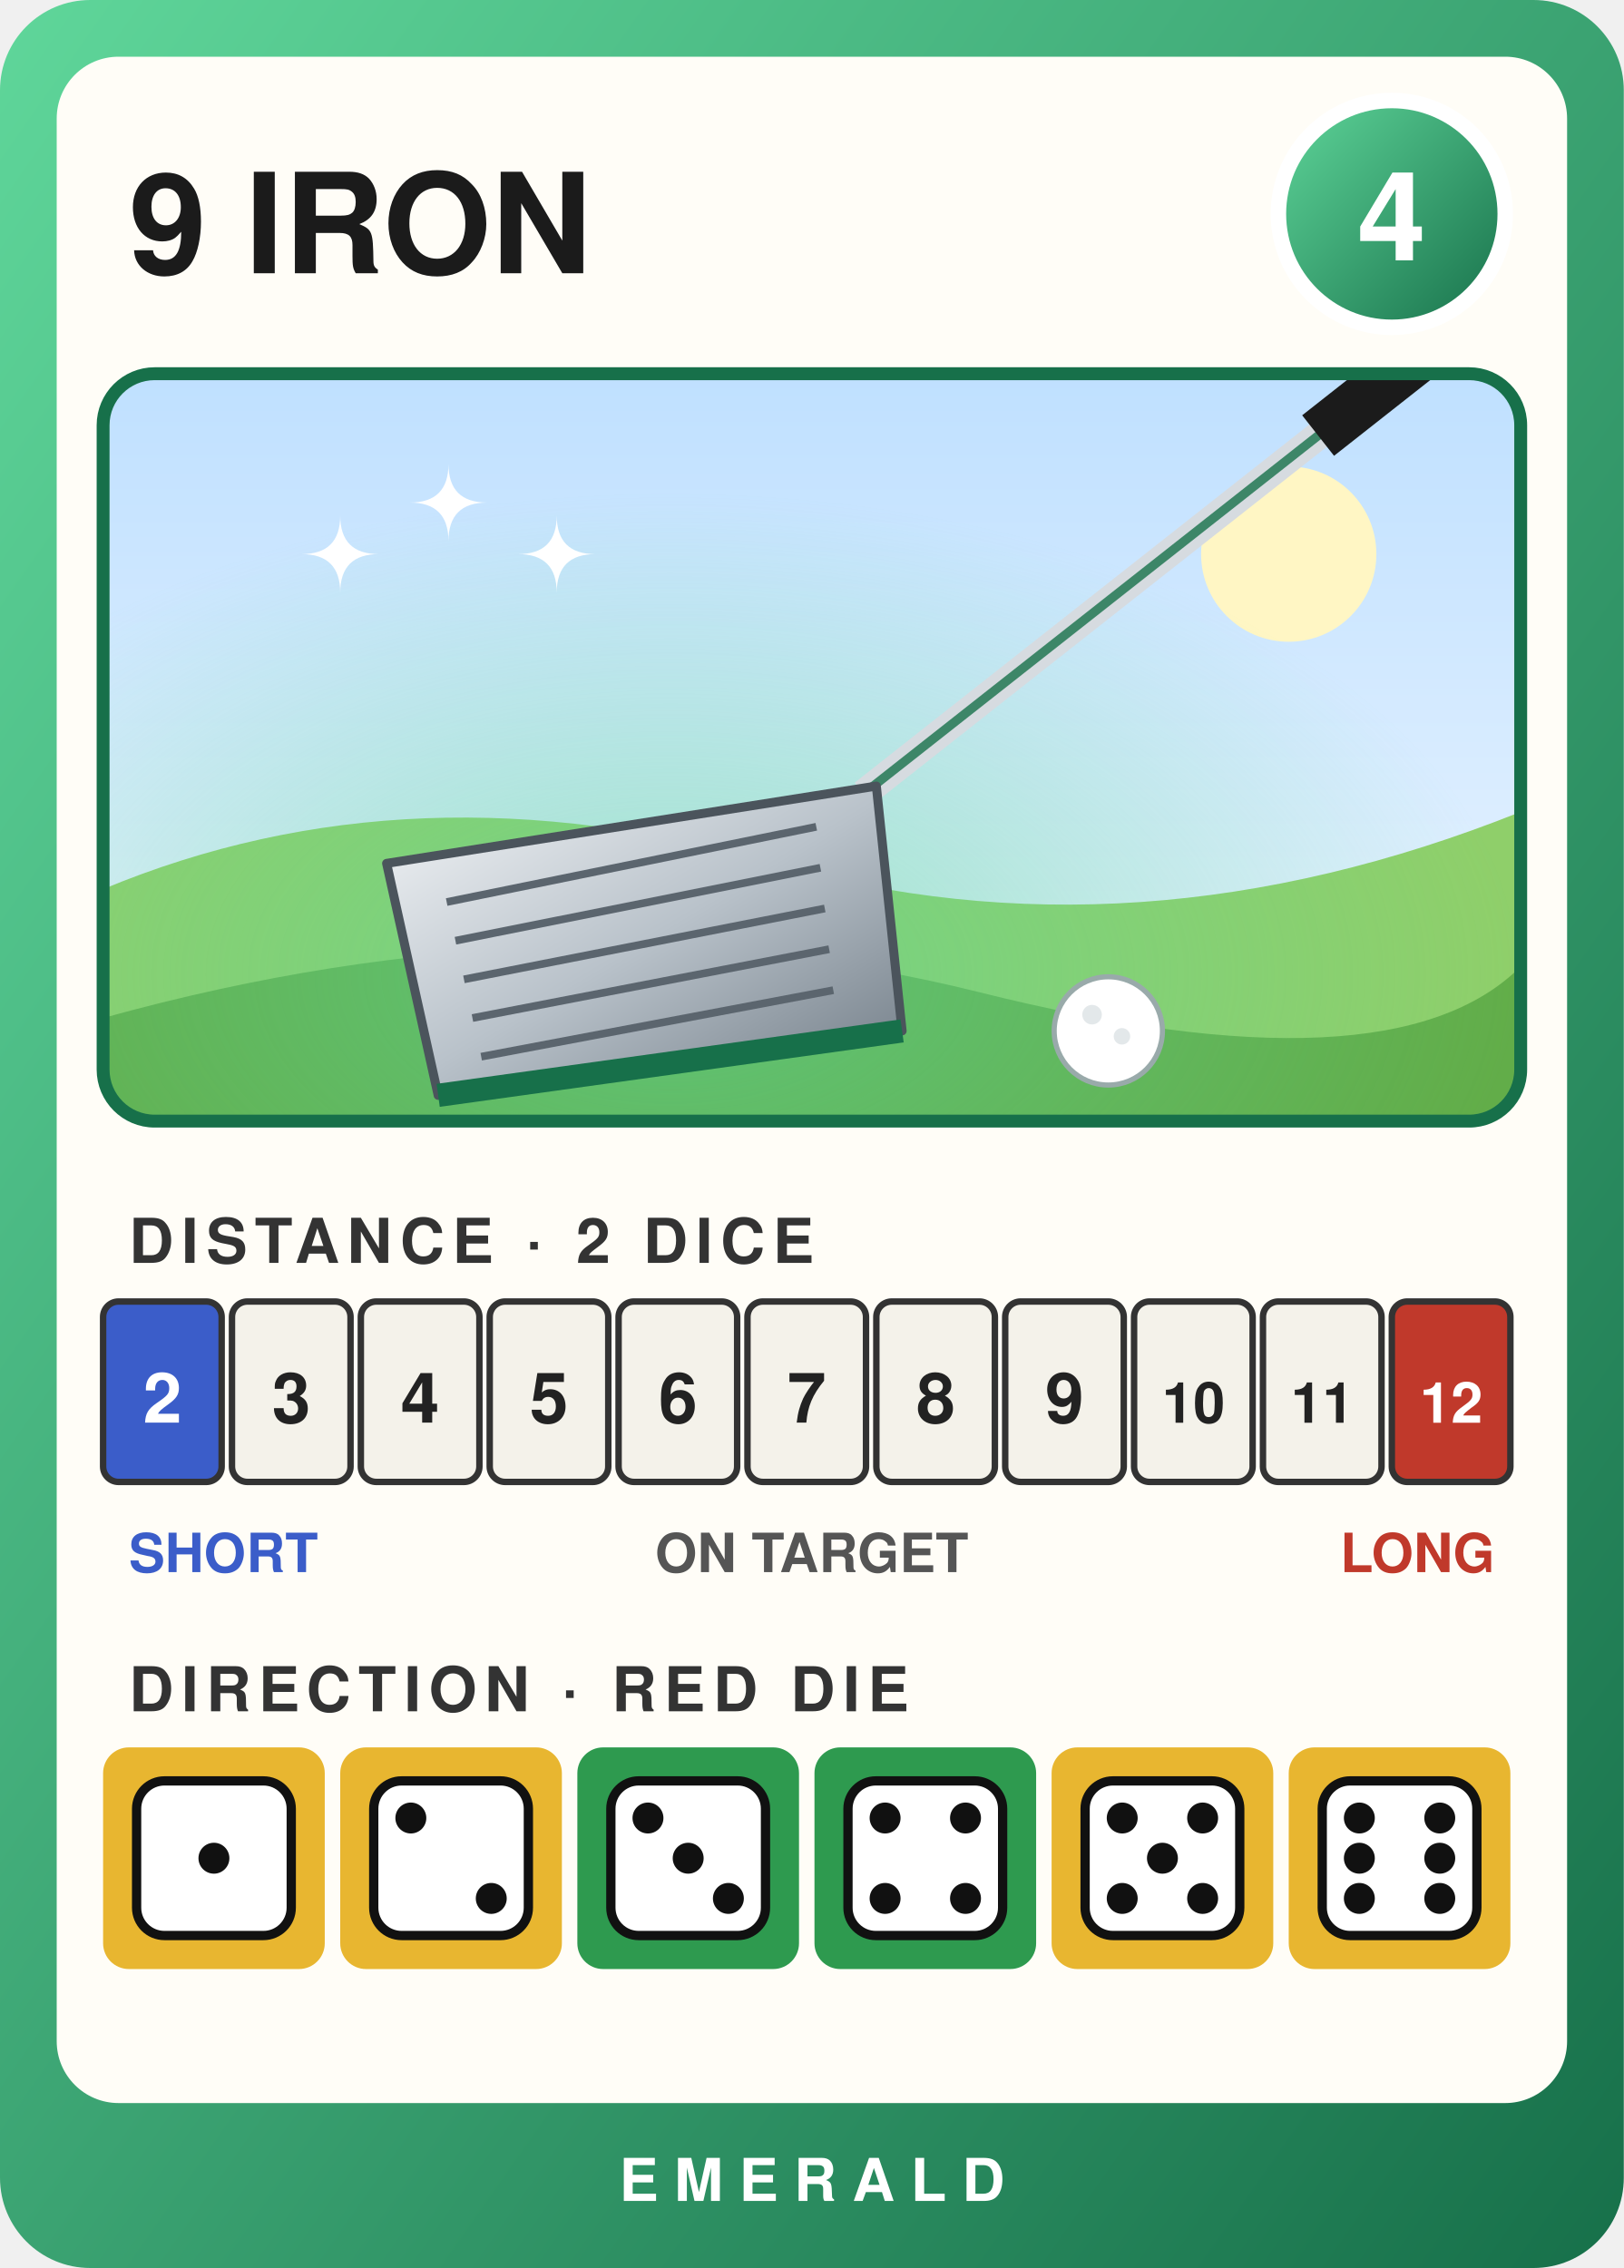
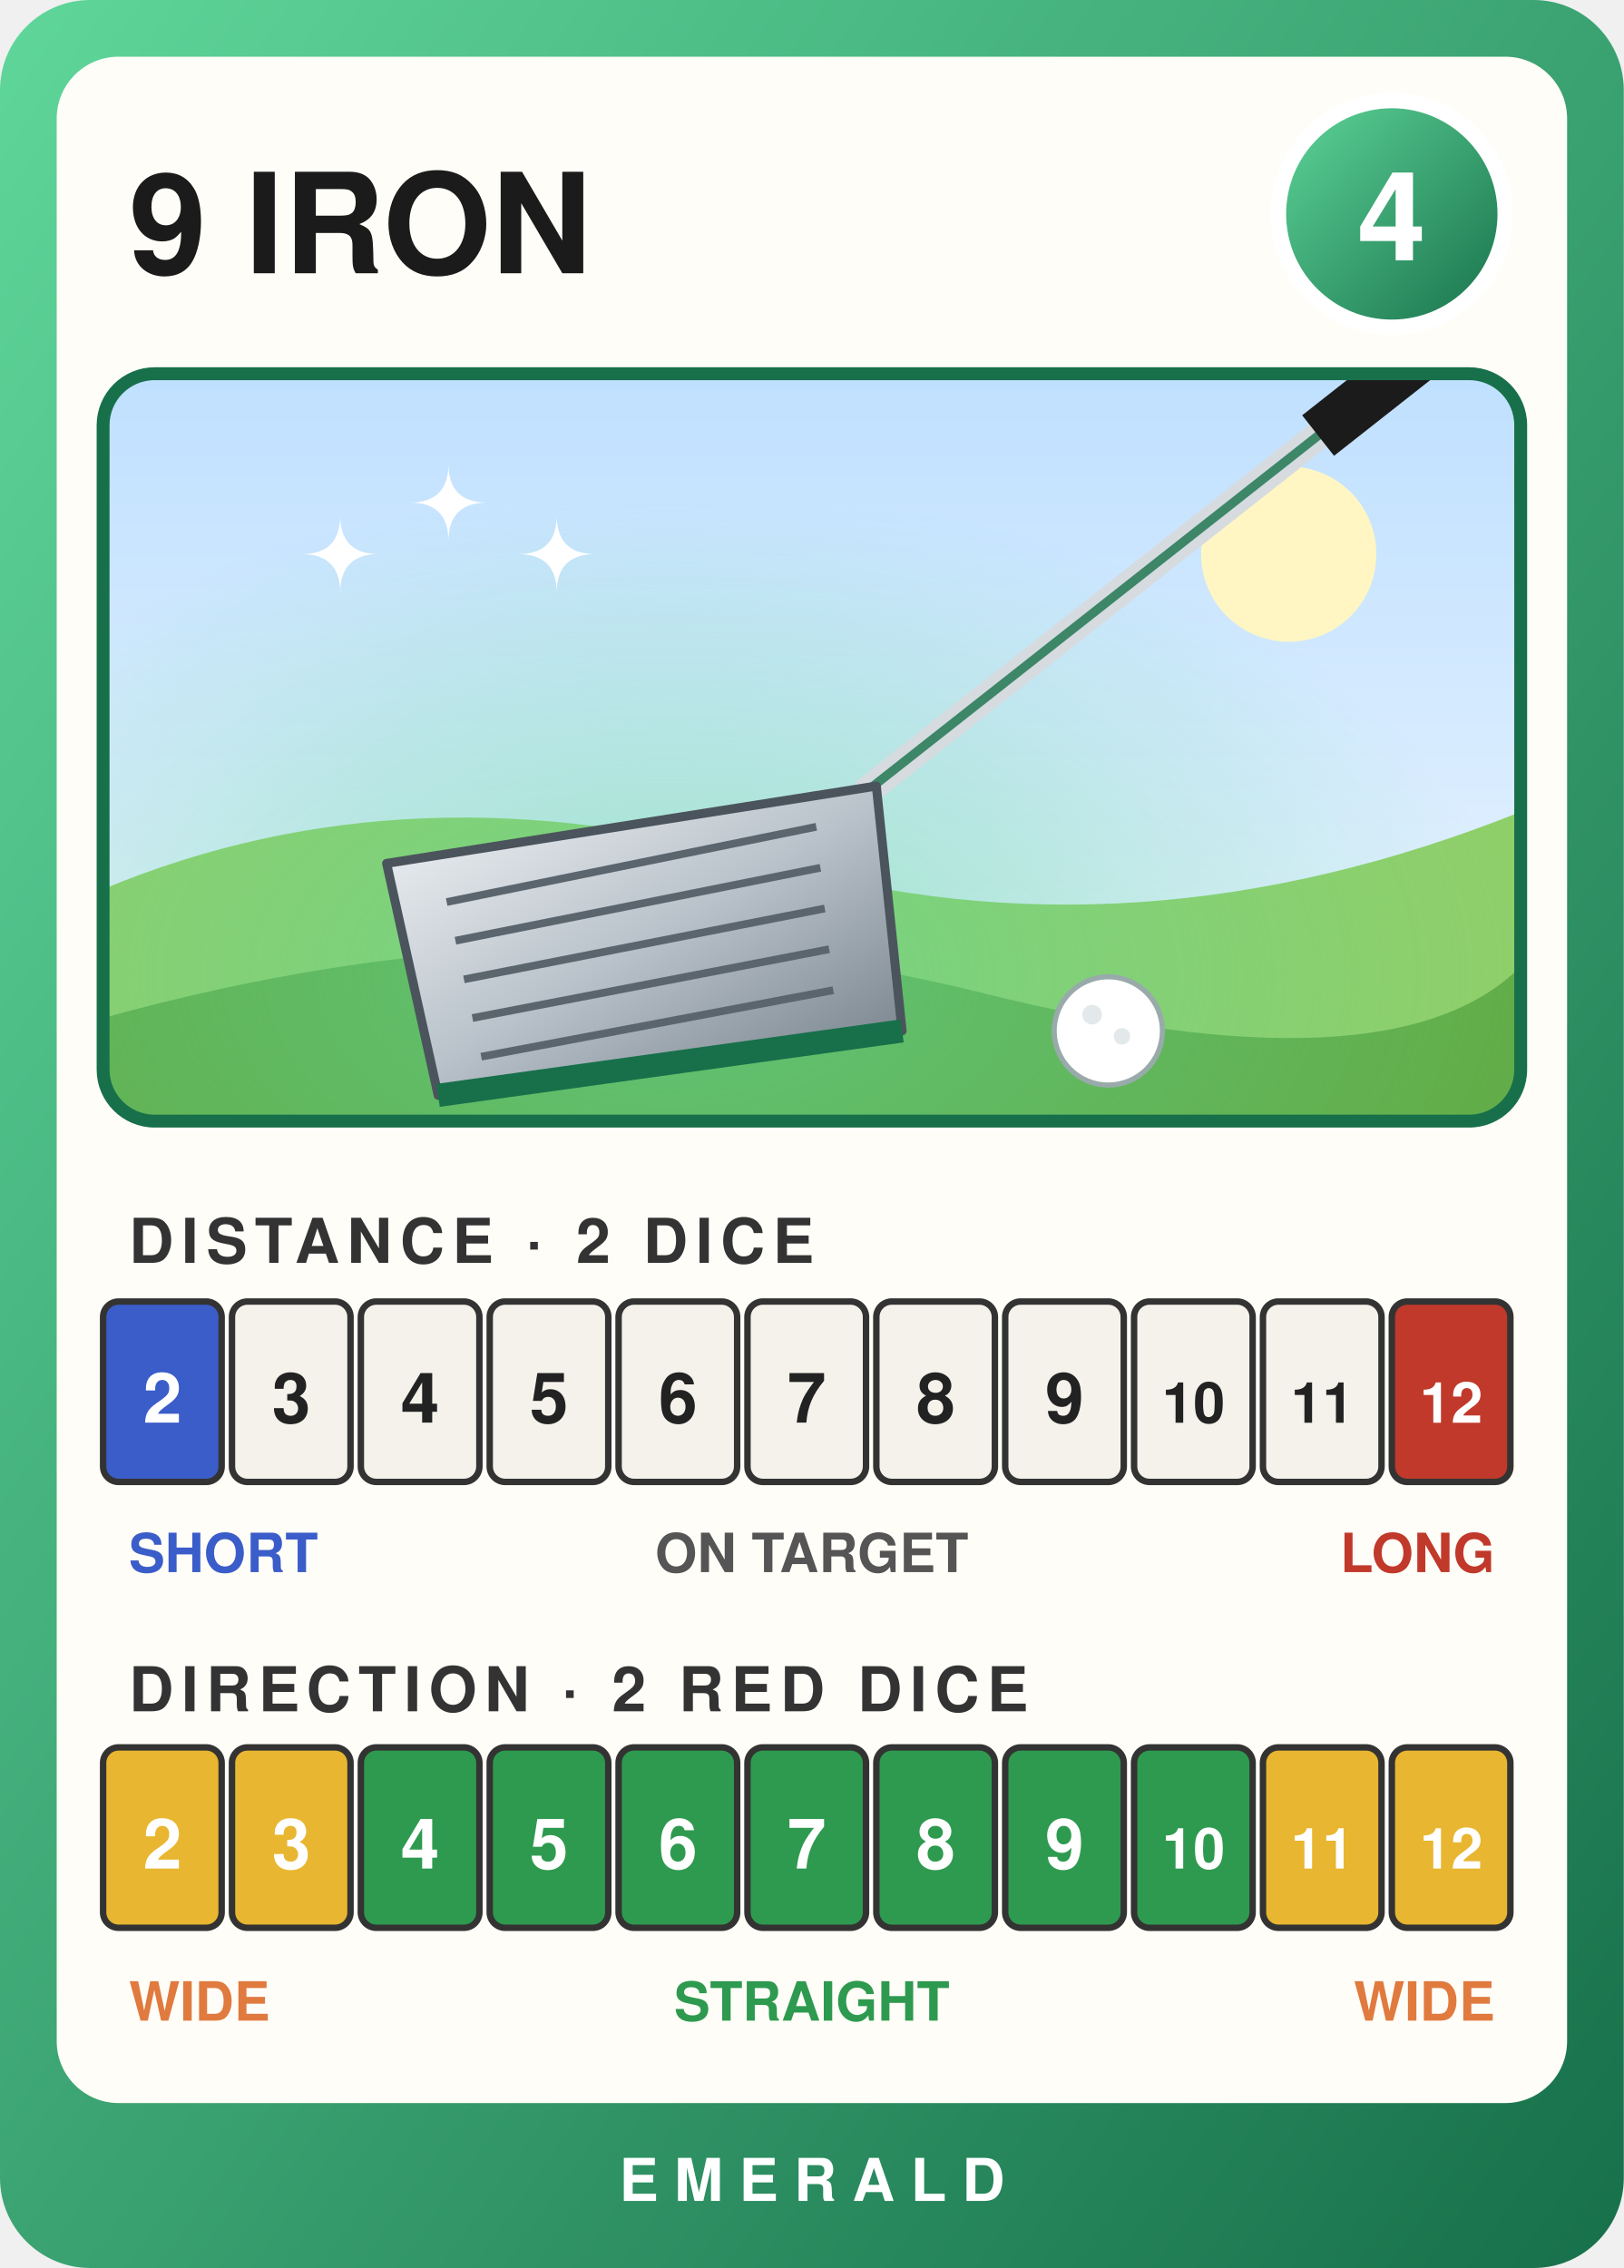
<svg xmlns="http://www.w3.org/2000/svg" width="63mm" height="88mm" viewBox="0 0 63 88" font-family="Helvetica, Arial, sans-serif">
  <defs>
    <linearGradient id="fri94" x1="0" y1="0" x2="1" y2="1">
      <stop offset="0" stop-color="#5fd69a" />
      <stop offset="1" stop-color="#17704a" />
    </linearGradient>
    <clipPath id="arti94">
      <rect x="4" y="14.5" width="55" height="29" rx="2" />
    </clipPath>
  </defs>
  <rect width="63" height="88" rx="3.5" fill="url(#fri94)" />
  <rect x="2.2" y="2.2" width="58.6" height="79.4" rx="2.4" fill="#fffdf7" />
  <text x="5" y="10.6" font-size="5.4" font-weight="800" fill="#1b1b1b">9 IRON</text>
  <circle cx="54" cy="8.3" r="4.4" fill="url(#fri94)" stroke="#fff" stroke-width="0.6" />
  <text x="54" y="10.1" text-anchor="middle" font-size="4.8" font-weight="800" fill="#fff">4</text>
  <g clip-path="url(#arti94)">
    <g transform="translate(4 14.5)">
      <defs>
        <linearGradient id="skyi94" x1="0" y1="0" x2="0" y2="1">
          <stop offset="0" stop-color="#bfe0ff" />
          <stop offset="1" stop-color="#f2f8ff" />
        </linearGradient>
        <linearGradient id="steeli94" x1="0" y1="0" x2="1" y2="1">
          <stop offset="0" stop-color="#f4f6f8" />
          <stop offset="0.5" stop-color="#b9c2ca" />
          <stop offset="1" stop-color="#6f7a84" />
        </linearGradient>
        <radialGradient id="headi94" cx="0.35" cy="0.3" r="0.8">
          <stop offset="0" stop-color="#5a6574" />
          <stop offset="1" stop-color="#11161d" />
        </radialGradient>
        <radialGradient id="woodi94" cx="0.35" cy="0.3" r="0.8">
          <stop offset="0" stop-color="#c58a50" />
          <stop offset="1" stop-color="#5a3315" />
        </radialGradient>
        <radialGradient id="glowi94" cx="0.4" cy="0.75" r="0.6">
          <stop offset="0" stop-color="#5fd69a" stop-opacity="0.55" />
          <stop offset="1" stop-color="#5fd69a" stop-opacity="0" />
        </radialGradient>
      </defs>
      <rect width="55" height="31" fill="url(#skyi94)" />
      <circle cx="46" cy="7" r="3.4" fill="#fff6c4" />
      <path d="M0 20 Q 12 15 26 19 T 55 17 V31 H0 Z" fill="#8fcf6a" />
      <path d="M0 25 Q 18 20 34 24 T 55 23 V31 H0 Z" fill="#62ad49" />
      <rect width="55" height="31" fill="url(#glowi94)" />
      <line x1="29.5" y1="16.3" x2="54" y2="-3" stroke="#d6dbe0" stroke-width="1.1" />
      <line x1="29.5" y1="16.3" x2="54" y2="-3" stroke="#17704a" stroke-width="0.35" opacity="0.8" />
      <line x1="47.14" y1="2.4" x2="54" y2="-3" stroke="#1b1b1b" stroke-width="2" />
      <polygon points="11,19 30,16 31,25.5 13,28" fill="url(#steeli94)" stroke="#4b545c" stroke-width="0.35" stroke-linejoin="round" />
      <line x1="13.33" y1="20.5" x2="27.67" y2="17.58" stroke="#5b656e" stroke-width="0.3" />
      <line x1="13.67" y1="22" x2="27.83" y2="19.17" stroke="#5b656e" stroke-width="0.3" />
      <line x1="14" y1="23.5" x2="28" y2="20.75" stroke="#5b656e" stroke-width="0.3" />
      <line x1="14.33" y1="25" x2="28.17" y2="22.33" stroke="#5b656e" stroke-width="0.3" />
      <line x1="14.67" y1="26.5" x2="28.33" y2="23.92" stroke="#5b656e" stroke-width="0.3" />
      <line x1="13" y1="28" x2="31" y2="25.5" stroke="#17704a" stroke-width="0.9" />
      <circle cx="39" cy="25.5" r="2.1" fill="#fff" stroke="#9aa" stroke-width="0.2" />
      <circle cx="38.37" cy="24.87" r="0.38" fill="#e3e8ea" />
      <circle cx="39.53" cy="25.71" r="0.32" fill="#e3e8ea" />
      <path d="M 9.2 5.5 Q 9.2 7 10.7 7 Q 9.2 7 9.2 8.5 Q 9.2 7 7.7 7 Q 9.2 7 9.2 5.5 Z" fill="#fff" />
      <path d="M 13.4 3.5 Q 13.4 5 14.9 5 Q 13.4 5 13.4 6.5 Q 13.4 5 11.9 5 Q 13.4 5 13.4 3.5 Z" fill="#fff" />
      <path d="M 17.6 5.5 Q 17.6 7 19.1 7 Q 17.6 7 17.6 8.5 Q 17.6 7 16.1 7 Q 17.6 7 17.6 5.5 Z" fill="#fff" />
    </g>
  </g>
  <rect x="4" y="14.5" width="55" height="29" rx="2" fill="none" stroke="#17704a" stroke-width="0.5" />
  <text x="5" y="49" font-size="2.4" font-weight="800" fill="#333" letter-spacing="0.3">DISTANCE · 2 DICE</text>
  <rect x="4" y="50.5" width="4.6" height="7" rx="0.6" fill="#3b5dc9" stroke="#333" stroke-width="0.25" />
  <text x="6.3" y="55.2" text-anchor="middle" font-size="2.7" font-weight="800" fill="#fff">2</text>
  <rect x="9" y="50.5" width="4.6" height="7" rx="0.6" fill="#f4f2ea" stroke="#333" stroke-width="0.25" />
  <text x="11.3" y="55.2" text-anchor="middle" font-size="2.7" font-weight="800" fill="#222">3</text>
  <rect x="14" y="50.5" width="4.6" height="7" rx="0.6" fill="#f4f2ea" stroke="#333" stroke-width="0.25" />
  <text x="16.3" y="55.2" text-anchor="middle" font-size="2.7" font-weight="800" fill="#222">4</text>
  <rect x="19" y="50.5" width="4.6" height="7" rx="0.6" fill="#f4f2ea" stroke="#333" stroke-width="0.25" />
  <text x="21.3" y="55.2" text-anchor="middle" font-size="2.7" font-weight="800" fill="#222">5</text>
  <rect x="24" y="50.5" width="4.6" height="7" rx="0.6" fill="#f4f2ea" stroke="#333" stroke-width="0.25" />
  <text x="26.3" y="55.2" text-anchor="middle" font-size="2.7" font-weight="800" fill="#222">6</text>
  <rect x="29" y="50.5" width="4.6" height="7" rx="0.6" fill="#f4f2ea" stroke="#333" stroke-width="0.25" />
  <text x="31.3" y="55.2" text-anchor="middle" font-size="2.7" font-weight="800" fill="#222">7</text>
  <rect x="34" y="50.5" width="4.6" height="7" rx="0.6" fill="#f4f2ea" stroke="#333" stroke-width="0.25" />
  <text x="36.3" y="55.2" text-anchor="middle" font-size="2.7" font-weight="800" fill="#222">8</text>
  <rect x="39" y="50.5" width="4.6" height="7" rx="0.6" fill="#f4f2ea" stroke="#333" stroke-width="0.25" />
  <text x="41.3" y="55.2" text-anchor="middle" font-size="2.7" font-weight="800" fill="#222">9</text>
  <rect x="44" y="50.5" width="4.6" height="7" rx="0.6" fill="#f4f2ea" stroke="#333" stroke-width="0.25" />
  <text x="46.3" y="55.2" text-anchor="middle" font-size="2.2" font-weight="800" fill="#222">10</text>
  <rect x="49" y="50.5" width="4.6" height="7" rx="0.6" fill="#f4f2ea" stroke="#333" stroke-width="0.25" />
  <text x="51.3" y="55.2" text-anchor="middle" font-size="2.2" font-weight="800" fill="#222">11</text>
  <rect x="54" y="50.5" width="4.6" height="7" rx="0.6" fill="#c0392b" stroke="#333" stroke-width="0.25" />
  <text x="56.3" y="55.2" text-anchor="middle" font-size="2.2" font-weight="800" fill="#fff">12</text>
  <text x="5" y="61" font-size="2.1" fill="#3b5dc9" font-weight="800">SHORT</text>
  <text x="31.5" y="61" text-anchor="middle" font-size="2.1" fill="#555" font-weight="800">ON TARGET</text>
  <text x="58" y="61" text-anchor="end" font-size="2.1" fill="#c0392b" font-weight="800">LONG</text>
-   <text x="5" y="66.4" font-size="2.4" font-weight="800" fill="#333" letter-spacing="0.3">DIRECTION · RED DIE</text>
-   <rect x="4" y="67.8" width="8.6" height="8.6" rx="1" fill="#e8b630" />
-   <rect x="5.3" y="69.1" width="6" height="6" rx="1.08" fill="#fff" stroke="#111" stroke-width="0.36" />
-   <circle cx="8.3" cy="72.1" r="0.6" fill="#111" />
-   <rect x="13.2" y="67.8" width="8.6" height="8.6" rx="1" fill="#e8b630" />
-   <rect x="14.5" y="69.1" width="6" height="6" rx="1.08" fill="#fff" stroke="#111" stroke-width="0.36" />
-   <circle cx="15.94" cy="70.54" r="0.6" fill="#111" />
-   <circle cx="19.06" cy="73.66" r="0.6" fill="#111" />
-   <rect x="22.4" y="67.8" width="8.6" height="8.6" rx="1" fill="#2e9a4f" />
-   <rect x="23.7" y="69.1" width="6" height="6" rx="1.08" fill="#fff" stroke="#111" stroke-width="0.36" />
-   <circle cx="25.14" cy="70.54" r="0.6" fill="#111" />
-   <circle cx="26.7" cy="72.1" r="0.6" fill="#111" />
-   <circle cx="28.26" cy="73.66" r="0.6" fill="#111" />
-   <rect x="31.6" y="67.8" width="8.6" height="8.6" rx="1" fill="#2e9a4f" />
-   <rect x="32.9" y="69.1" width="6" height="6" rx="1.08" fill="#fff" stroke="#111" stroke-width="0.36" />
-   <circle cx="34.34" cy="70.54" r="0.6" fill="#111" />
-   <circle cx="37.46" cy="70.54" r="0.6" fill="#111" />
-   <circle cx="34.34" cy="73.66" r="0.6" fill="#111" />
-   <circle cx="37.46" cy="73.66" r="0.6" fill="#111" />
-   <rect x="40.8" y="67.8" width="8.6" height="8.6" rx="1" fill="#e8b630" />
-   <rect x="42.1" y="69.1" width="6" height="6" rx="1.08" fill="#fff" stroke="#111" stroke-width="0.36" />
-   <circle cx="43.54" cy="70.54" r="0.6" fill="#111" />
-   <circle cx="46.66" cy="70.54" r="0.6" fill="#111" />
-   <circle cx="45.1" cy="72.1" r="0.6" fill="#111" />
-   <circle cx="43.54" cy="73.66" r="0.6" fill="#111" />
-   <circle cx="46.66" cy="73.66" r="0.6" fill="#111" />
-   <rect x="50" y="67.8" width="8.6" height="8.6" rx="1" fill="#e8b630" />
-   <rect x="51.3" y="69.1" width="6" height="6" rx="1.08" fill="#fff" stroke="#111" stroke-width="0.36" />
-   <circle cx="52.74" cy="70.54" r="0.6" fill="#111" />
-   <circle cx="55.86" cy="70.54" r="0.6" fill="#111" />
-   <circle cx="52.74" cy="72.1" r="0.6" fill="#111" />
-   <circle cx="55.86" cy="72.1" r="0.6" fill="#111" />
-   <circle cx="52.74" cy="73.66" r="0.6" fill="#111" />
-   <circle cx="55.86" cy="73.66" r="0.6" fill="#111" />
+   <text x="5" y="66.4" font-size="2.4" font-weight="800" fill="#333" letter-spacing="0.3">DIRECTION · 2 RED DICE</text>
+   <rect x="4" y="67.8" width="4.6" height="7" rx="0.6" fill="#e8b630" stroke="#333" stroke-width="0.25" />
+   <text x="6.3" y="72.5" text-anchor="middle" font-size="2.7" font-weight="800" fill="#fff">2</text>
+   <rect x="9" y="67.8" width="4.6" height="7" rx="0.6" fill="#e8b630" stroke="#333" stroke-width="0.25" />
+   <text x="11.3" y="72.5" text-anchor="middle" font-size="2.7" font-weight="800" fill="#fff">3</text>
+   <rect x="14" y="67.8" width="4.6" height="7" rx="0.6" fill="#2e9a4f" stroke="#333" stroke-width="0.25" />
+   <text x="16.3" y="72.5" text-anchor="middle" font-size="2.7" font-weight="800" fill="#fff">4</text>
+   <rect x="19" y="67.8" width="4.6" height="7" rx="0.6" fill="#2e9a4f" stroke="#333" stroke-width="0.25" />
+   <text x="21.3" y="72.5" text-anchor="middle" font-size="2.7" font-weight="800" fill="#fff">5</text>
+   <rect x="24" y="67.8" width="4.6" height="7" rx="0.6" fill="#2e9a4f" stroke="#333" stroke-width="0.25" />
+   <text x="26.3" y="72.5" text-anchor="middle" font-size="2.7" font-weight="800" fill="#fff">6</text>
+   <rect x="29" y="67.8" width="4.6" height="7" rx="0.6" fill="#2e9a4f" stroke="#333" stroke-width="0.25" />
+   <text x="31.3" y="72.5" text-anchor="middle" font-size="2.7" font-weight="800" fill="#fff">7</text>
+   <rect x="34" y="67.8" width="4.6" height="7" rx="0.6" fill="#2e9a4f" stroke="#333" stroke-width="0.25" />
+   <text x="36.3" y="72.5" text-anchor="middle" font-size="2.7" font-weight="800" fill="#fff">8</text>
+   <rect x="39" y="67.8" width="4.6" height="7" rx="0.6" fill="#2e9a4f" stroke="#333" stroke-width="0.25" />
+   <text x="41.3" y="72.5" text-anchor="middle" font-size="2.7" font-weight="800" fill="#fff">9</text>
+   <rect x="44" y="67.8" width="4.6" height="7" rx="0.6" fill="#2e9a4f" stroke="#333" stroke-width="0.25" />
+   <text x="46.3" y="72.5" text-anchor="middle" font-size="2.2" font-weight="800" fill="#fff">10</text>
+   <rect x="49" y="67.8" width="4.6" height="7" rx="0.6" fill="#e8b630" stroke="#333" stroke-width="0.25" />
+   <text x="51.3" y="72.5" text-anchor="middle" font-size="2.2" font-weight="800" fill="#fff">11</text>
+   <rect x="54" y="67.8" width="4.6" height="7" rx="0.6" fill="#e8b630" stroke="#333" stroke-width="0.25" />
+   <text x="56.3" y="72.5" text-anchor="middle" font-size="2.2" font-weight="800" fill="#fff">12</text>
+   <text x="5" y="78.4" font-size="2.1" fill="#e07a3f" font-weight="800">WIDE</text>
+   <text x="31.5" y="78.4" text-anchor="middle" font-size="2.1" fill="#2e9a4f" font-weight="800">STRAIGHT</text>
+   <text x="58" y="78.4" text-anchor="end" font-size="2.1" fill="#e07a3f" font-weight="800">WIDE</text>
  <text x="31.5" y="85.4" text-anchor="middle" font-size="2.3" font-weight="800" fill="#fff" letter-spacing="0.6">EMERALD</text>
</svg>
